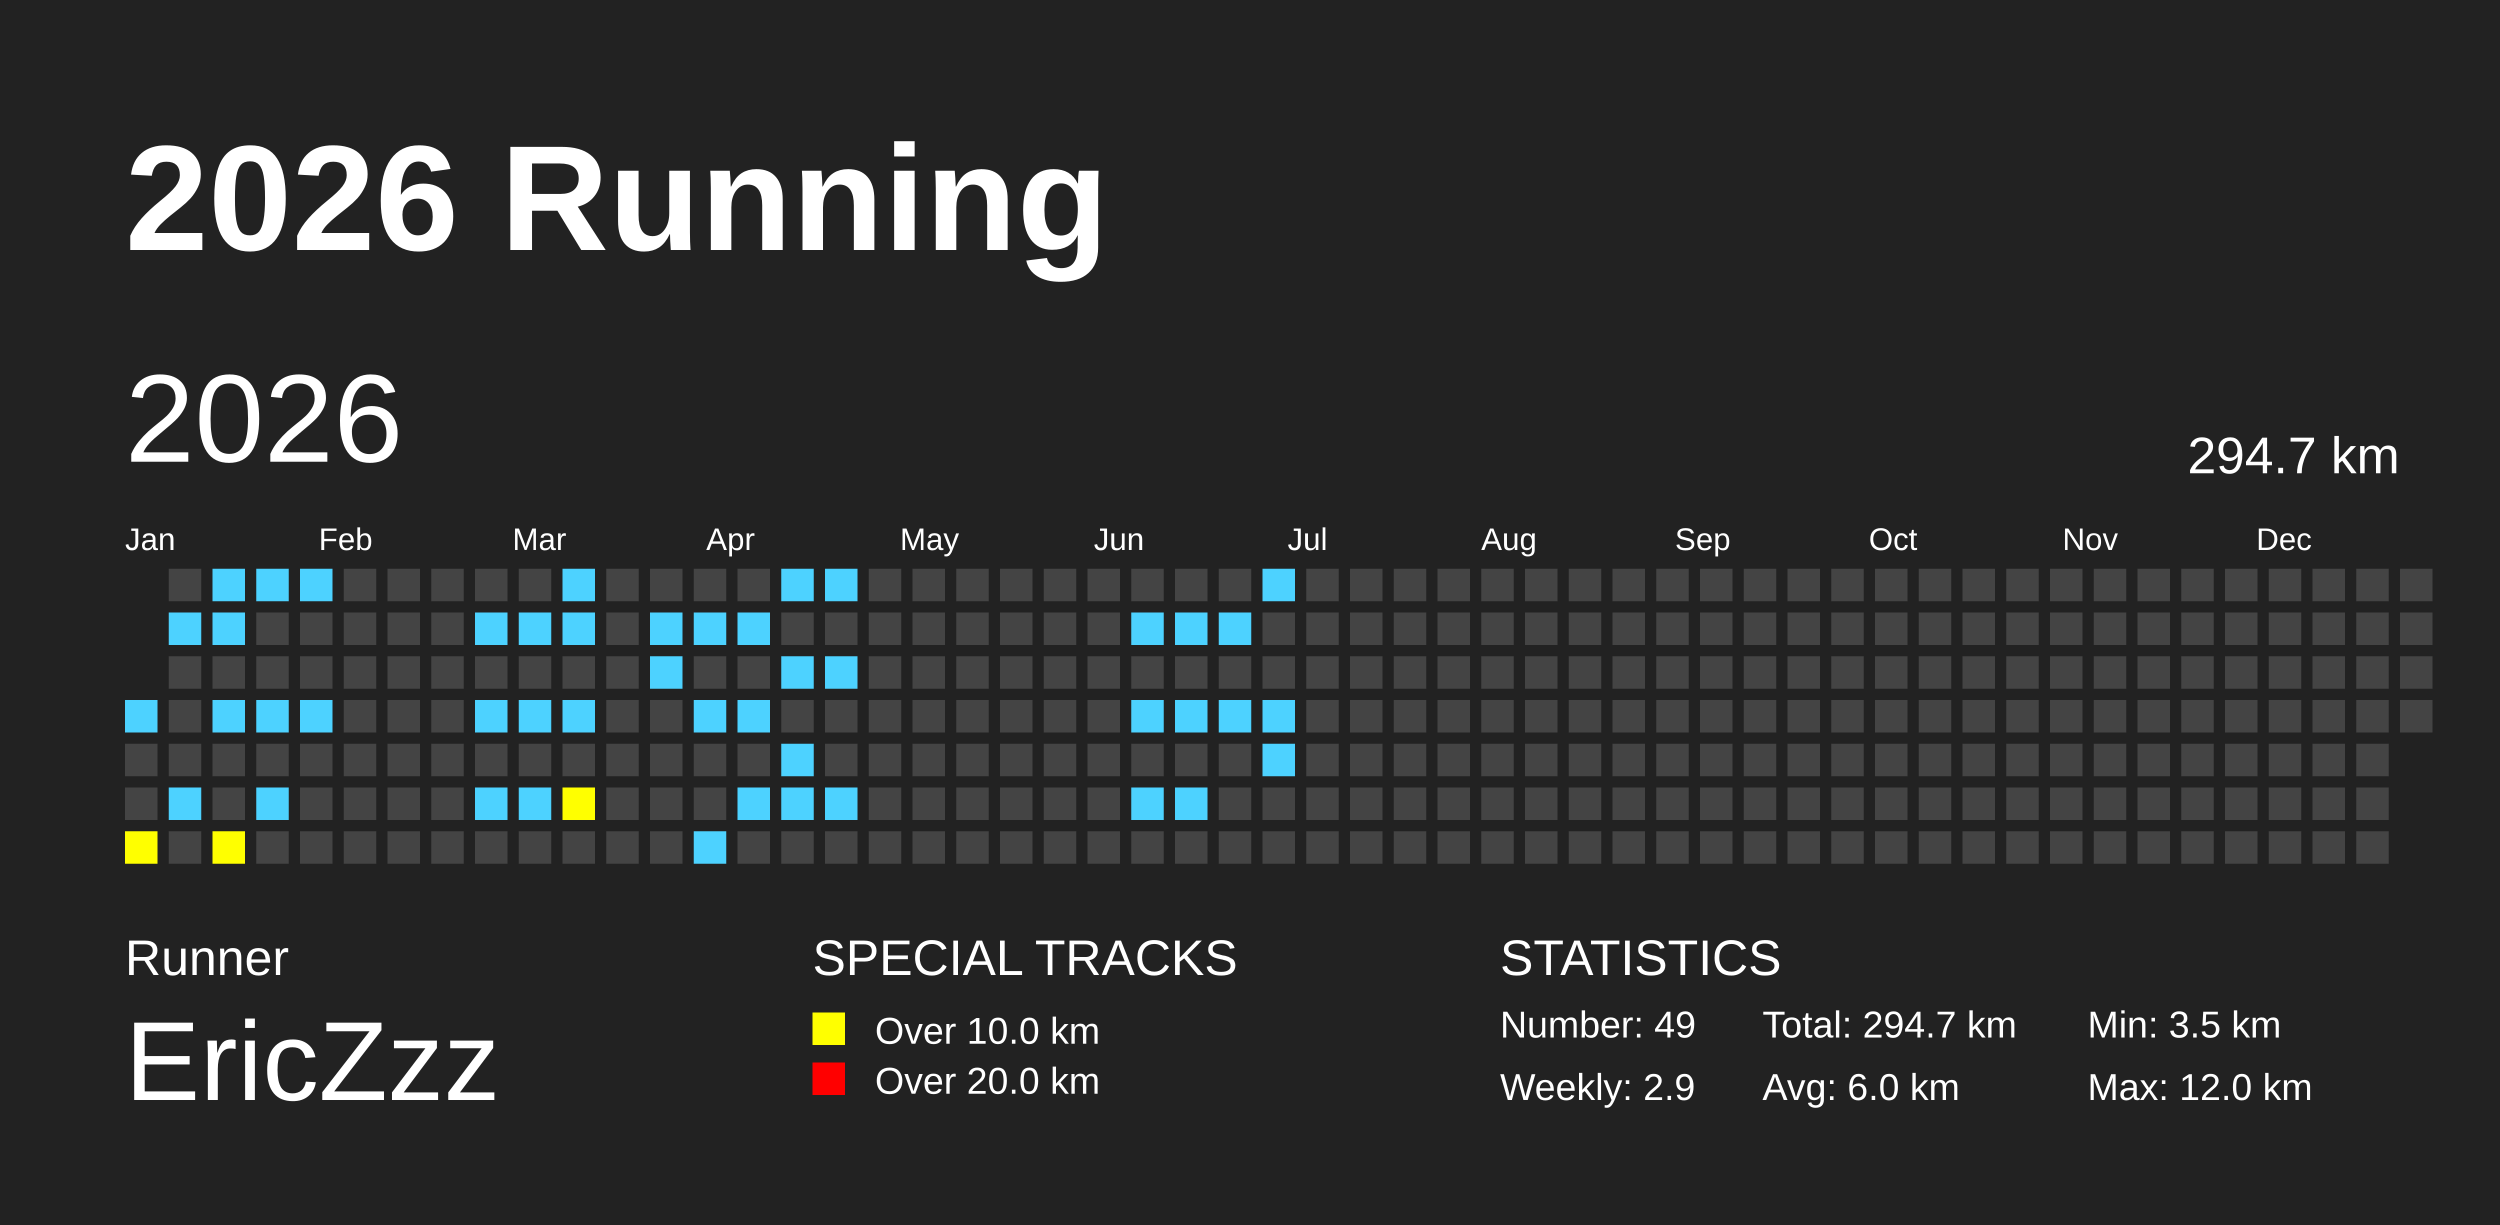
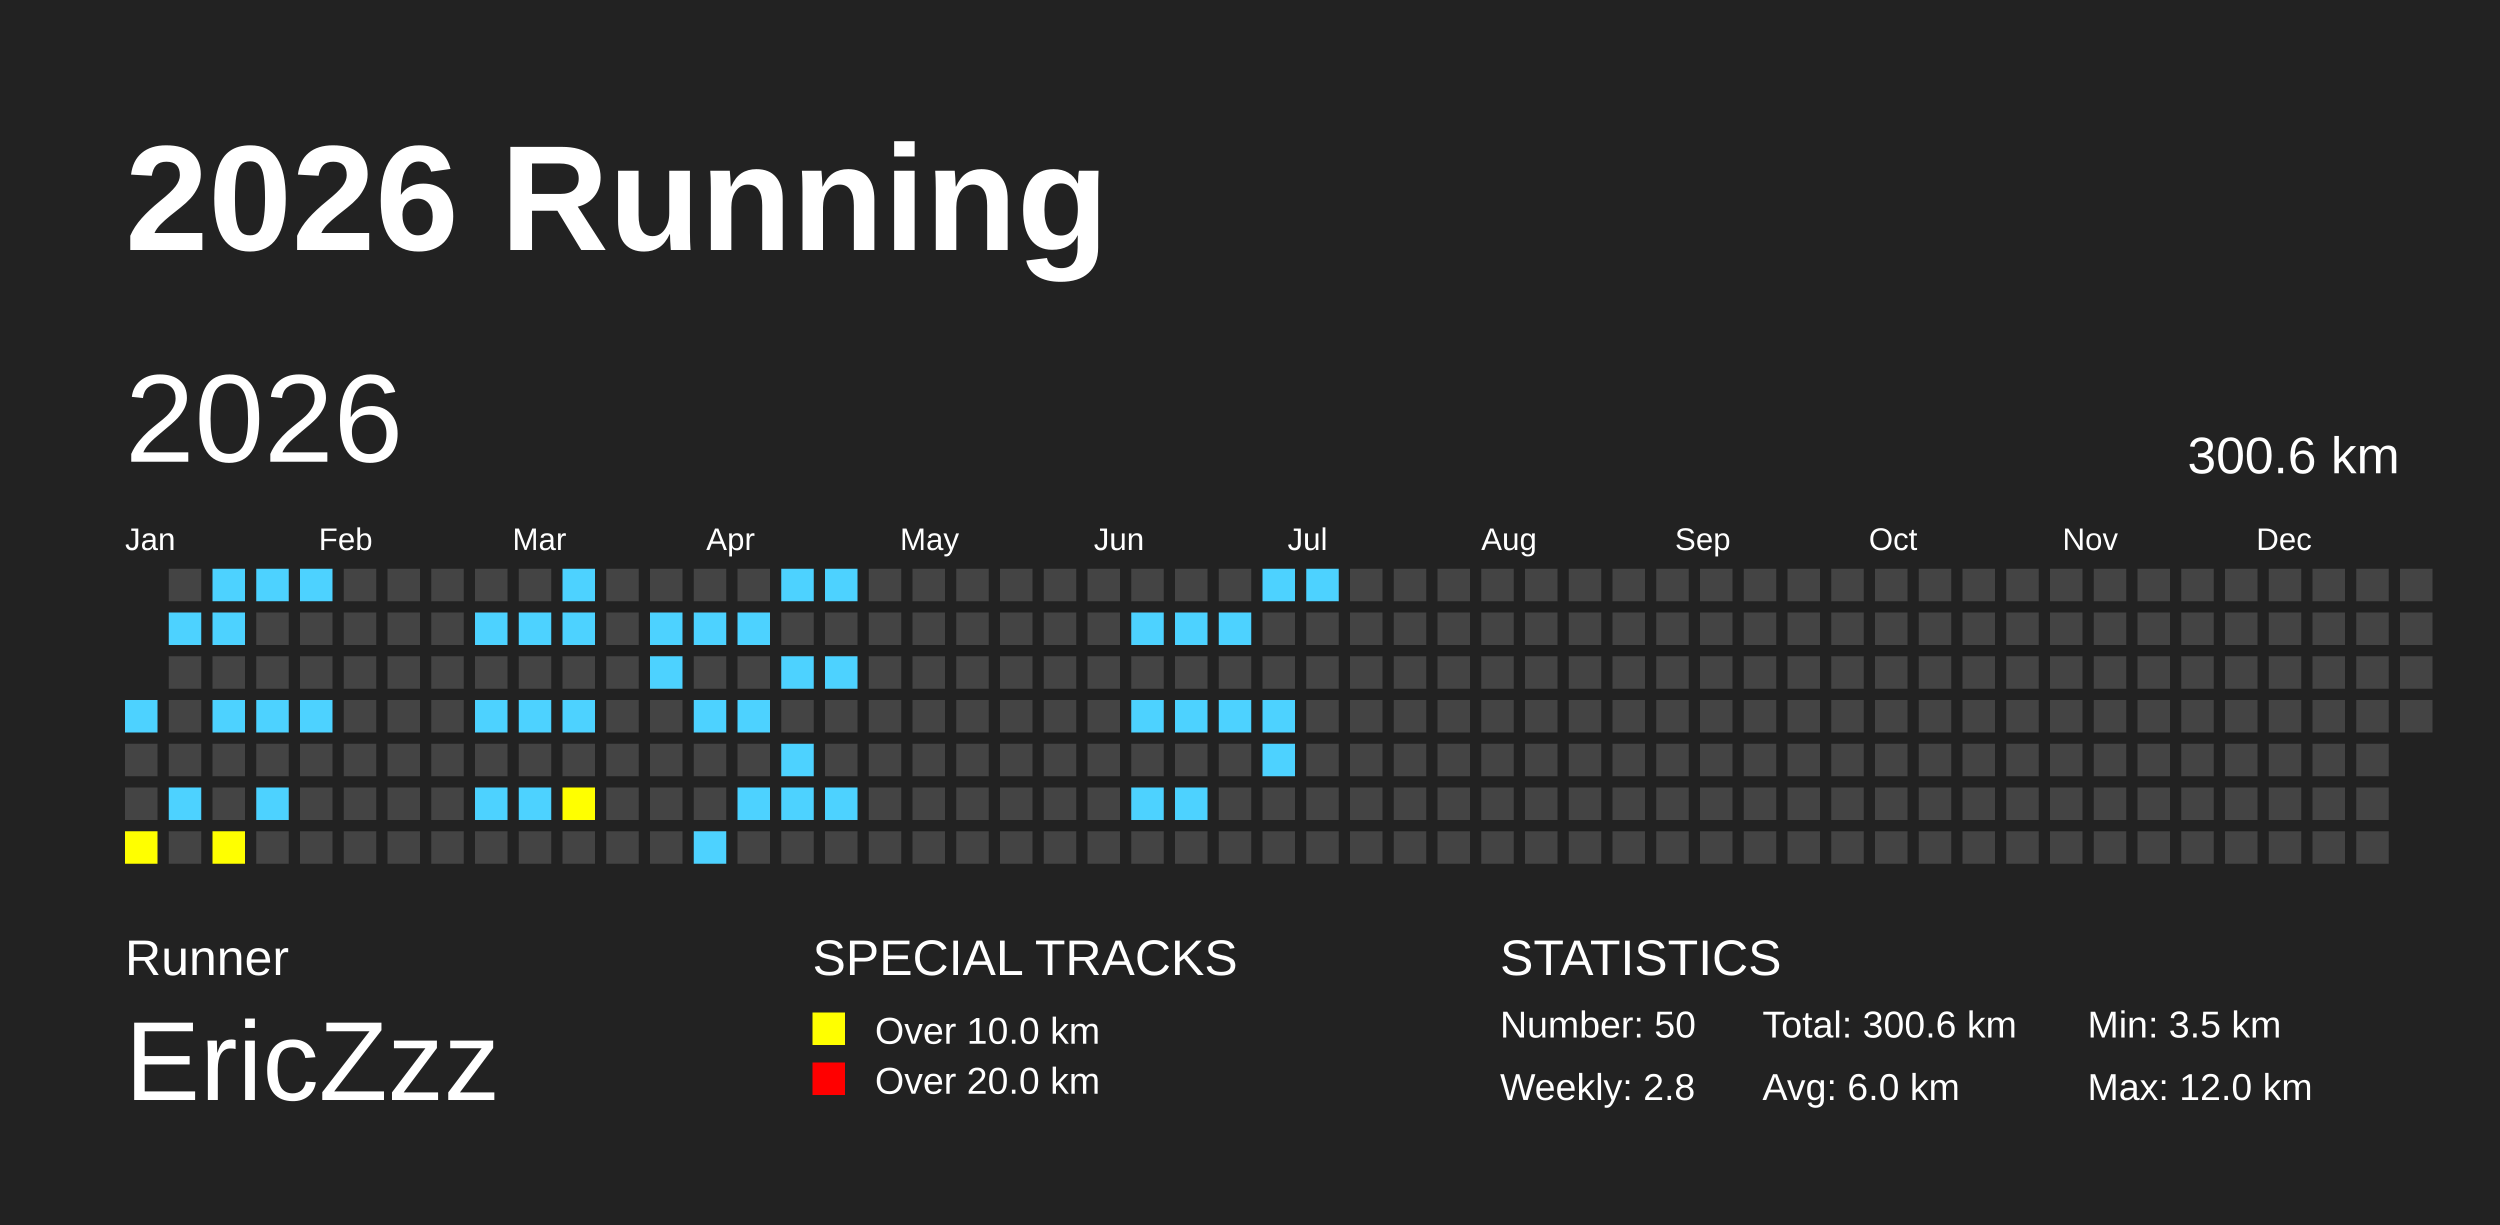
<svg xmlns="http://www.w3.org/2000/svg" baseProfile="full" height="98mm" version="1.1" viewBox="0,0,200,98" width="200mm">
  <defs />
  <rect fill="#222222" height="98" width="200" x="0" y="0" />
  <text fill="#FFFFFF" style="font-size:12px; font-family:Arial; font-weight:bold;" x="10" y="20">2026 Running</text>
  <text fill="#FFFFFF" style="font-size:4px; font-family:Arial" x="10" y="78">Runner</text>
  <text fill="#FFFFFF" style="font-size:9px; font-family:Arial" x="10" y="88">EricZzz</text>
  <text fill="#FFFFFF" style="font-size:4px; font-family:Arial" x="65" y="78">SPECIAL TRACKS</text>
  <rect fill="yellow" height="2.6" width="2.6" x="65" y="81" />
  <text fill="#FFFFFF" style="font-size:3px; font-family:Arial" x="70" y="83.5">Over 10.0 km</text>
  <rect fill="red" height="2.6" width="2.6" x="65" y="85" />
  <text fill="#FFFFFF" style="font-size:3px; font-family:Arial" x="70" y="87.5">Over 20.0 km</text>
  <text fill="#FFFFFF" style="font-size:4px; font-family:Arial" x="120" y="78">STATISTICS</text>
-   <text fill="#FFFFFF" style="font-size:3px; font-family:Arial" x="120" y="83">Number: 49</text>
-   <text fill="#FFFFFF" style="font-size:3px; font-family:Arial" x="120" y="88">Weekly: 2.9</text>
-   <text fill="#FFFFFF" style="font-size:3px; font-family:Arial" x="141" y="83">Total: 294.7 km</text>
+   <text fill="#FFFFFF" style="font-size:3px; font-family:Arial" x="120" y="83">Number: 50</text>
+   <text fill="#FFFFFF" style="font-size:3px; font-family:Arial" x="120" y="88">Weekly: 2.8</text>
+   <text fill="#FFFFFF" style="font-size:3px; font-family:Arial" x="141" y="83">Total: 300.6 km</text>
  <text fill="#FFFFFF" style="font-size:3px; font-family:Arial" x="141" y="88">Avg: 6.0 km</text>
  <text fill="#FFFFFF" style="font-size:3px; font-family:Arial" x="167" y="83">Min: 3.5 km</text>
  <text fill="#FFFFFF" style="font-size:3px; font-family:Arial" x="167" y="88">Max: 12.0 km</text>
  <text dominant-baseline="hanging" fill="#FFFFFF" style="font-size:10.0px; font-family:Arial;" x="10" y="30">2026</text>
-   <text dominant-baseline="hanging" fill="#FFFFFF" style="font-size:4.125px; font-family:Arial;" x="175" y="35">294.7 km</text>
+   <text dominant-baseline="hanging" fill="#FFFFFF" style="font-size:4.125px; font-family:Arial;" x="175" y="35">300.6 km</text>
  <text fill="#FFFFFF" style="font-size:2.5px; font-family:Arial" x="10.0" y="44">Jan</text>
  <text fill="#FFFFFF" style="font-size:2.5px; font-family:Arial" x="25.5" y="44">Feb</text>
  <text fill="#FFFFFF" style="font-size:2.5px; font-family:Arial" x="41.0" y="44">Mar</text>
  <text fill="#FFFFFF" style="font-size:2.5px; font-family:Arial" x="56.5" y="44">Apr</text>
  <text fill="#FFFFFF" style="font-size:2.5px; font-family:Arial" x="72.0" y="44">May</text>
  <text fill="#FFFFFF" style="font-size:2.5px; font-family:Arial" x="87.5" y="44">Jun</text>
  <text fill="#FFFFFF" style="font-size:2.5px; font-family:Arial" x="103.0" y="44">Jul</text>
  <text fill="#FFFFFF" style="font-size:2.5px; font-family:Arial" x="118.5" y="44">Aug</text>
  <text fill="#FFFFFF" style="font-size:2.5px; font-family:Arial" x="134.0" y="44">Sep</text>
  <text fill="#FFFFFF" style="font-size:2.5px; font-family:Arial" x="149.5" y="44">Oct</text>
  <text fill="#FFFFFF" style="font-size:2.5px; font-family:Arial" x="165.0" y="44">Nov</text>
  <text fill="#FFFFFF" style="font-size:2.5px; font-family:Arial" x="180.5" y="44">Dec</text>
  <rect fill="#4DD2FF" height="2.6" width="2.6" x="10.0" y="56.0" />
  <rect fill="#444444" height="2.6" width="2.6" x="10.0" y="59.5" />
  <rect fill="#444444" height="2.6" width="2.6" x="10.0" y="63.0" />
  <rect fill="yellow" height="2.6" width="2.6" x="10.0" y="66.5" />
  <rect fill="#444444" height="2.6" width="2.6" x="13.5" y="45.5" />
  <rect fill="#4DD2FF" height="2.6" width="2.6" x="13.5" y="49.0" />
  <rect fill="#444444" height="2.6" width="2.6" x="13.5" y="52.5" />
  <rect fill="#444444" height="2.6" width="2.6" x="13.5" y="56.0" />
  <rect fill="#444444" height="2.6" width="2.6" x="13.5" y="59.5" />
  <rect fill="#4DD2FF" height="2.6" width="2.6" x="13.5" y="63.0" />
  <rect fill="#444444" height="2.6" width="2.6" x="13.5" y="66.5" />
  <rect fill="#4DD2FF" height="2.6" width="2.6" x="17.0" y="45.5" />
  <rect fill="#4DD2FF" height="2.6" width="2.6" x="17.0" y="49.0" />
  <rect fill="#444444" height="2.6" width="2.6" x="17.0" y="52.5" />
  <rect fill="#4DD2FF" height="2.6" width="2.6" x="17.0" y="56.0" />
  <rect fill="#444444" height="2.6" width="2.6" x="17.0" y="59.5" />
  <rect fill="#444444" height="2.6" width="2.6" x="17.0" y="63.0" />
  <rect fill="yellow" height="2.6" width="2.6" x="17.0" y="66.5" />
  <rect fill="#4DD2FF" height="2.6" width="2.6" x="20.5" y="45.5" />
  <rect fill="#444444" height="2.6" width="2.6" x="20.5" y="49.0" />
  <rect fill="#444444" height="2.6" width="2.6" x="20.5" y="52.5" />
  <rect fill="#4DD2FF" height="2.6" width="2.6" x="20.5" y="56.0" />
  <rect fill="#444444" height="2.6" width="2.6" x="20.5" y="59.5" />
  <rect fill="#4DD2FF" height="2.6" width="2.6" x="20.5" y="63.0" />
  <rect fill="#444444" height="2.6" width="2.6" x="20.5" y="66.5" />
  <rect fill="#4DD2FF" height="2.6" width="2.6" x="24.0" y="45.5" />
  <rect fill="#444444" height="2.6" width="2.6" x="24.0" y="49.0" />
  <rect fill="#444444" height="2.6" width="2.6" x="24.0" y="52.5" />
  <rect fill="#4DD2FF" height="2.6" width="2.6" x="24.0" y="56.0" />
  <rect fill="#444444" height="2.6" width="2.6" x="24.0" y="59.5" />
  <rect fill="#444444" height="2.6" width="2.6" x="24.0" y="63.0" />
  <rect fill="#444444" height="2.6" width="2.6" x="24.0" y="66.5" />
  <rect fill="#444444" height="2.6" width="2.6" x="27.5" y="45.5" />
  <rect fill="#444444" height="2.6" width="2.6" x="27.5" y="49.0" />
  <rect fill="#444444" height="2.6" width="2.6" x="27.5" y="52.5" />
  <rect fill="#444444" height="2.6" width="2.6" x="27.5" y="56.0" />
  <rect fill="#444444" height="2.6" width="2.6" x="27.5" y="59.5" />
  <rect fill="#444444" height="2.6" width="2.6" x="27.5" y="63.0" />
  <rect fill="#444444" height="2.6" width="2.6" x="27.5" y="66.5" />
  <rect fill="#444444" height="2.6" width="2.6" x="31.0" y="45.5" />
  <rect fill="#444444" height="2.6" width="2.6" x="31.0" y="49.0" />
  <rect fill="#444444" height="2.6" width="2.6" x="31.0" y="52.5" />
  <rect fill="#444444" height="2.6" width="2.6" x="31.0" y="56.0" />
  <rect fill="#444444" height="2.6" width="2.6" x="31.0" y="59.5" />
  <rect fill="#444444" height="2.6" width="2.6" x="31.0" y="63.0" />
  <rect fill="#444444" height="2.6" width="2.6" x="31.0" y="66.5" />
  <rect fill="#444444" height="2.6" width="2.6" x="34.5" y="45.5" />
  <rect fill="#444444" height="2.6" width="2.6" x="34.5" y="49.0" />
  <rect fill="#444444" height="2.6" width="2.6" x="34.5" y="52.5" />
  <rect fill="#444444" height="2.6" width="2.6" x="34.5" y="56.0" />
  <rect fill="#444444" height="2.6" width="2.6" x="34.5" y="59.5" />
  <rect fill="#444444" height="2.6" width="2.6" x="34.5" y="63.0" />
  <rect fill="#444444" height="2.6" width="2.6" x="34.5" y="66.5" />
  <rect fill="#444444" height="2.6" width="2.6" x="38.0" y="45.5" />
  <rect fill="#4DD2FF" height="2.6" width="2.6" x="38.0" y="49.0" />
  <rect fill="#444444" height="2.6" width="2.6" x="38.0" y="52.5" />
  <rect fill="#4DD2FF" height="2.6" width="2.6" x="38.0" y="56.0" />
  <rect fill="#444444" height="2.6" width="2.6" x="38.0" y="59.5" />
  <rect fill="#4DD2FF" height="2.6" width="2.6" x="38.0" y="63.0" />
  <rect fill="#444444" height="2.6" width="2.6" x="38.0" y="66.5" />
  <rect fill="#444444" height="2.6" width="2.6" x="41.5" y="45.5" />
  <rect fill="#4DD2FF" height="2.6" width="2.6" x="41.5" y="49.0" />
  <rect fill="#444444" height="2.6" width="2.6" x="41.5" y="52.5" />
  <rect fill="#4DD2FF" height="2.6" width="2.6" x="41.5" y="56.0" />
  <rect fill="#444444" height="2.6" width="2.6" x="41.5" y="59.5" />
  <rect fill="#4DD2FF" height="2.6" width="2.6" x="41.5" y="63.0" />
  <rect fill="#444444" height="2.6" width="2.6" x="41.5" y="66.5" />
  <rect fill="#4DD2FF" height="2.6" width="2.6" x="45.0" y="45.5" />
  <rect fill="#4DD2FF" height="2.6" width="2.6" x="45.0" y="49.0" />
  <rect fill="#444444" height="2.6" width="2.6" x="45.0" y="52.5" />
  <rect fill="#4DD2FF" height="2.6" width="2.6" x="45.0" y="56.0" />
  <rect fill="#444444" height="2.6" width="2.6" x="45.0" y="59.5" />
  <rect fill="yellow" height="2.6" width="2.6" x="45.0" y="63.0" />
  <rect fill="#444444" height="2.6" width="2.6" x="45.0" y="66.5" />
  <rect fill="#444444" height="2.6" width="2.6" x="48.5" y="45.5" />
  <rect fill="#444444" height="2.6" width="2.6" x="48.5" y="49.0" />
  <rect fill="#444444" height="2.6" width="2.6" x="48.5" y="52.5" />
  <rect fill="#444444" height="2.6" width="2.6" x="48.5" y="56.0" />
  <rect fill="#444444" height="2.6" width="2.6" x="48.5" y="59.5" />
  <rect fill="#444444" height="2.6" width="2.6" x="48.5" y="63.0" />
  <rect fill="#444444" height="2.6" width="2.6" x="48.5" y="66.5" />
  <rect fill="#444444" height="2.6" width="2.6" x="52.0" y="45.5" />
  <rect fill="#4DD2FF" height="2.6" width="2.6" x="52.0" y="49.0" />
  <rect fill="#4DD2FF" height="2.6" width="2.6" x="52.0" y="52.5" />
  <rect fill="#444444" height="2.6" width="2.6" x="52.0" y="56.0" />
  <rect fill="#444444" height="2.6" width="2.6" x="52.0" y="59.5" />
  <rect fill="#444444" height="2.6" width="2.6" x="52.0" y="63.0" />
  <rect fill="#444444" height="2.6" width="2.6" x="52.0" y="66.5" />
  <rect fill="#444444" height="2.6" width="2.6" x="55.5" y="45.5" />
  <rect fill="#4DD2FF" height="2.6" width="2.6" x="55.5" y="49.0" />
  <rect fill="#444444" height="2.6" width="2.6" x="55.5" y="52.5" />
  <rect fill="#4DD2FF" height="2.6" width="2.6" x="55.5" y="56.0" />
  <rect fill="#444444" height="2.6" width="2.6" x="55.5" y="59.5" />
  <rect fill="#444444" height="2.6" width="2.6" x="55.5" y="63.0" />
  <rect fill="#4DD2FF" height="2.6" width="2.6" x="55.5" y="66.5" />
  <rect fill="#444444" height="2.6" width="2.6" x="59.0" y="45.5" />
  <rect fill="#4DD2FF" height="2.6" width="2.6" x="59.0" y="49.0" />
  <rect fill="#444444" height="2.6" width="2.6" x="59.0" y="52.5" />
  <rect fill="#4DD2FF" height="2.6" width="2.6" x="59.0" y="56.0" />
  <rect fill="#444444" height="2.6" width="2.6" x="59.0" y="59.5" />
  <rect fill="#4DD2FF" height="2.6" width="2.6" x="59.0" y="63.0" />
  <rect fill="#444444" height="2.6" width="2.6" x="59.0" y="66.5" />
  <rect fill="#4DD2FF" height="2.6" width="2.6" x="62.5" y="45.5" />
  <rect fill="#444444" height="2.6" width="2.6" x="62.5" y="49.0" />
  <rect fill="#4DD2FF" height="2.6" width="2.6" x="62.5" y="52.5" />
  <rect fill="#444444" height="2.6" width="2.6" x="62.5" y="56.0" />
  <rect fill="#4DD2FF" height="2.6" width="2.6" x="62.5" y="59.5" />
  <rect fill="#4DD2FF" height="2.6" width="2.6" x="62.5" y="63.0" />
  <rect fill="#444444" height="2.6" width="2.6" x="62.5" y="66.5" />
  <rect fill="#4DD2FF" height="2.6" width="2.6" x="66.0" y="45.5" />
  <rect fill="#444444" height="2.6" width="2.6" x="66.0" y="49.0" />
  <rect fill="#4DD2FF" height="2.6" width="2.6" x="66.0" y="52.5" />
  <rect fill="#444444" height="2.6" width="2.6" x="66.0" y="56.0" />
  <rect fill="#444444" height="2.6" width="2.6" x="66.0" y="59.5" />
  <rect fill="#4DD2FF" height="2.6" width="2.6" x="66.0" y="63.0" />
  <rect fill="#444444" height="2.6" width="2.6" x="66.0" y="66.5" />
  <rect fill="#444444" height="2.6" width="2.6" x="69.5" y="45.5" />
  <rect fill="#444444" height="2.6" width="2.6" x="69.5" y="49.0" />
  <rect fill="#444444" height="2.6" width="2.6" x="69.5" y="52.5" />
  <rect fill="#444444" height="2.6" width="2.6" x="69.5" y="56.0" />
  <rect fill="#444444" height="2.6" width="2.6" x="69.5" y="59.5" />
  <rect fill="#444444" height="2.6" width="2.6" x="69.5" y="63.0" />
  <rect fill="#444444" height="2.6" width="2.6" x="69.5" y="66.5" />
  <rect fill="#444444" height="2.6" width="2.6" x="73.0" y="45.5" />
  <rect fill="#444444" height="2.6" width="2.6" x="73.0" y="49.0" />
  <rect fill="#444444" height="2.6" width="2.6" x="73.0" y="52.5" />
  <rect fill="#444444" height="2.6" width="2.6" x="73.0" y="56.0" />
  <rect fill="#444444" height="2.6" width="2.6" x="73.0" y="59.5" />
  <rect fill="#444444" height="2.6" width="2.6" x="73.0" y="63.0" />
  <rect fill="#444444" height="2.6" width="2.6" x="73.0" y="66.5" />
  <rect fill="#444444" height="2.6" width="2.6" x="76.5" y="45.5" />
  <rect fill="#444444" height="2.6" width="2.6" x="76.5" y="49.0" />
  <rect fill="#444444" height="2.6" width="2.6" x="76.5" y="52.5" />
  <rect fill="#444444" height="2.6" width="2.6" x="76.5" y="56.0" />
  <rect fill="#444444" height="2.6" width="2.6" x="76.5" y="59.5" />
  <rect fill="#444444" height="2.6" width="2.6" x="76.5" y="63.0" />
  <rect fill="#444444" height="2.6" width="2.6" x="76.5" y="66.5" />
  <rect fill="#444444" height="2.6" width="2.6" x="80.0" y="45.5" />
  <rect fill="#444444" height="2.6" width="2.6" x="80.0" y="49.0" />
  <rect fill="#444444" height="2.6" width="2.6" x="80.0" y="52.5" />
  <rect fill="#444444" height="2.6" width="2.6" x="80.0" y="56.0" />
  <rect fill="#444444" height="2.6" width="2.6" x="80.0" y="59.5" />
  <rect fill="#444444" height="2.6" width="2.6" x="80.0" y="63.0" />
  <rect fill="#444444" height="2.6" width="2.6" x="80.0" y="66.5" />
  <rect fill="#444444" height="2.6" width="2.6" x="83.5" y="45.5" />
  <rect fill="#444444" height="2.6" width="2.6" x="83.5" y="49.0" />
  <rect fill="#444444" height="2.6" width="2.6" x="83.5" y="52.5" />
  <rect fill="#444444" height="2.6" width="2.6" x="83.5" y="56.0" />
  <rect fill="#444444" height="2.6" width="2.6" x="83.5" y="59.5" />
  <rect fill="#444444" height="2.6" width="2.6" x="83.5" y="63.0" />
  <rect fill="#444444" height="2.6" width="2.6" x="83.5" y="66.5" />
  <rect fill="#444444" height="2.6" width="2.6" x="87.0" y="45.5" />
  <rect fill="#444444" height="2.6" width="2.6" x="87.0" y="49.0" />
  <rect fill="#444444" height="2.6" width="2.6" x="87.0" y="52.5" />
  <rect fill="#444444" height="2.6" width="2.6" x="87.0" y="56.0" />
  <rect fill="#444444" height="2.6" width="2.6" x="87.0" y="59.5" />
  <rect fill="#444444" height="2.6" width="2.6" x="87.0" y="63.0" />
  <rect fill="#444444" height="2.6" width="2.6" x="87.0" y="66.5" />
  <rect fill="#444444" height="2.6" width="2.6" x="90.5" y="45.5" />
  <rect fill="#4DD2FF" height="2.6" width="2.6" x="90.5" y="49.0" />
  <rect fill="#444444" height="2.6" width="2.6" x="90.5" y="52.5" />
  <rect fill="#4DD2FF" height="2.6" width="2.6" x="90.5" y="56.0" />
  <rect fill="#444444" height="2.6" width="2.6" x="90.5" y="59.5" />
  <rect fill="#4DD2FF" height="2.6" width="2.6" x="90.5" y="63.0" />
  <rect fill="#444444" height="2.6" width="2.6" x="90.5" y="66.5" />
  <rect fill="#444444" height="2.6" width="2.6" x="94.0" y="45.5" />
  <rect fill="#4DD2FF" height="2.6" width="2.6" x="94.0" y="49.0" />
  <rect fill="#444444" height="2.6" width="2.6" x="94.0" y="52.5" />
  <rect fill="#4DD2FF" height="2.6" width="2.6" x="94.0" y="56.0" />
  <rect fill="#444444" height="2.6" width="2.6" x="94.0" y="59.5" />
  <rect fill="#4DD2FF" height="2.6" width="2.6" x="94.0" y="63.0" />
  <rect fill="#444444" height="2.6" width="2.6" x="94.0" y="66.5" />
  <rect fill="#444444" height="2.6" width="2.6" x="97.5" y="45.5" />
  <rect fill="#4DD2FF" height="2.6" width="2.6" x="97.5" y="49.0" />
  <rect fill="#444444" height="2.6" width="2.6" x="97.5" y="52.5" />
  <rect fill="#4DD2FF" height="2.6" width="2.6" x="97.5" y="56.0" />
  <rect fill="#444444" height="2.6" width="2.6" x="97.5" y="59.5" />
  <rect fill="#444444" height="2.6" width="2.6" x="97.5" y="63.0" />
  <rect fill="#444444" height="2.6" width="2.6" x="97.5" y="66.5" />
  <rect fill="#4DD2FF" height="2.6" width="2.6" x="101.0" y="45.5" />
  <rect fill="#444444" height="2.6" width="2.6" x="101.0" y="49.0" />
  <rect fill="#444444" height="2.6" width="2.6" x="101.0" y="52.5" />
  <rect fill="#4DD2FF" height="2.6" width="2.6" x="101.0" y="56.0" />
  <rect fill="#4DD2FF" height="2.6" width="2.6" x="101.0" y="59.5" />
  <rect fill="#444444" height="2.6" width="2.6" x="101.0" y="63.0" />
  <rect fill="#444444" height="2.6" width="2.6" x="101.0" y="66.5" />
-   <rect fill="#444444" height="2.6" width="2.6" x="104.5" y="45.5" />
+   <rect fill="#4DD2FF" height="2.6" width="2.6" x="104.5" y="45.5" />
  <rect fill="#444444" height="2.6" width="2.6" x="104.5" y="49.0" />
  <rect fill="#444444" height="2.6" width="2.6" x="104.5" y="52.5" />
  <rect fill="#444444" height="2.6" width="2.6" x="104.5" y="56.0" />
  <rect fill="#444444" height="2.6" width="2.6" x="104.5" y="59.5" />
  <rect fill="#444444" height="2.6" width="2.6" x="104.5" y="63.0" />
  <rect fill="#444444" height="2.6" width="2.6" x="104.5" y="66.5" />
  <rect fill="#444444" height="2.6" width="2.6" x="108.0" y="45.5" />
  <rect fill="#444444" height="2.6" width="2.6" x="108.0" y="49.0" />
  <rect fill="#444444" height="2.6" width="2.6" x="108.0" y="52.5" />
  <rect fill="#444444" height="2.6" width="2.6" x="108.0" y="56.0" />
  <rect fill="#444444" height="2.6" width="2.6" x="108.0" y="59.5" />
  <rect fill="#444444" height="2.6" width="2.6" x="108.0" y="63.0" />
  <rect fill="#444444" height="2.6" width="2.6" x="108.0" y="66.5" />
  <rect fill="#444444" height="2.6" width="2.6" x="111.5" y="45.5" />
  <rect fill="#444444" height="2.6" width="2.6" x="111.5" y="49.0" />
  <rect fill="#444444" height="2.6" width="2.6" x="111.5" y="52.5" />
  <rect fill="#444444" height="2.6" width="2.6" x="111.5" y="56.0" />
  <rect fill="#444444" height="2.6" width="2.6" x="111.5" y="59.5" />
  <rect fill="#444444" height="2.6" width="2.6" x="111.5" y="63.0" />
  <rect fill="#444444" height="2.6" width="2.6" x="111.5" y="66.5" />
  <rect fill="#444444" height="2.6" width="2.6" x="115.0" y="45.5" />
  <rect fill="#444444" height="2.6" width="2.6" x="115.0" y="49.0" />
  <rect fill="#444444" height="2.6" width="2.6" x="115.0" y="52.5" />
  <rect fill="#444444" height="2.6" width="2.6" x="115.0" y="56.0" />
  <rect fill="#444444" height="2.6" width="2.6" x="115.0" y="59.5" />
  <rect fill="#444444" height="2.6" width="2.6" x="115.0" y="63.0" />
  <rect fill="#444444" height="2.6" width="2.6" x="115.0" y="66.5" />
  <rect fill="#444444" height="2.6" width="2.6" x="118.5" y="45.5" />
  <rect fill="#444444" height="2.6" width="2.6" x="118.5" y="49.0" />
  <rect fill="#444444" height="2.6" width="2.6" x="118.5" y="52.5" />
  <rect fill="#444444" height="2.6" width="2.6" x="118.5" y="56.0" />
  <rect fill="#444444" height="2.6" width="2.6" x="118.5" y="59.5" />
  <rect fill="#444444" height="2.6" width="2.6" x="118.5" y="63.0" />
  <rect fill="#444444" height="2.6" width="2.6" x="118.5" y="66.5" />
  <rect fill="#444444" height="2.6" width="2.6" x="122.0" y="45.5" />
  <rect fill="#444444" height="2.6" width="2.6" x="122.0" y="49.0" />
  <rect fill="#444444" height="2.6" width="2.6" x="122.0" y="52.5" />
  <rect fill="#444444" height="2.6" width="2.6" x="122.0" y="56.0" />
  <rect fill="#444444" height="2.6" width="2.6" x="122.0" y="59.5" />
  <rect fill="#444444" height="2.6" width="2.6" x="122.0" y="63.0" />
  <rect fill="#444444" height="2.6" width="2.6" x="122.0" y="66.5" />
  <rect fill="#444444" height="2.6" width="2.6" x="125.5" y="45.5" />
  <rect fill="#444444" height="2.6" width="2.6" x="125.5" y="49.0" />
  <rect fill="#444444" height="2.6" width="2.6" x="125.5" y="52.5" />
  <rect fill="#444444" height="2.6" width="2.6" x="125.5" y="56.0" />
  <rect fill="#444444" height="2.6" width="2.6" x="125.5" y="59.5" />
  <rect fill="#444444" height="2.6" width="2.6" x="125.5" y="63.0" />
  <rect fill="#444444" height="2.6" width="2.6" x="125.5" y="66.5" />
  <rect fill="#444444" height="2.6" width="2.6" x="129.0" y="45.5" />
  <rect fill="#444444" height="2.6" width="2.6" x="129.0" y="49.0" />
  <rect fill="#444444" height="2.6" width="2.6" x="129.0" y="52.5" />
  <rect fill="#444444" height="2.6" width="2.6" x="129.0" y="56.0" />
  <rect fill="#444444" height="2.6" width="2.6" x="129.0" y="59.5" />
  <rect fill="#444444" height="2.6" width="2.6" x="129.0" y="63.0" />
  <rect fill="#444444" height="2.6" width="2.6" x="129.0" y="66.5" />
  <rect fill="#444444" height="2.6" width="2.6" x="132.5" y="45.5" />
  <rect fill="#444444" height="2.6" width="2.6" x="132.5" y="49.0" />
  <rect fill="#444444" height="2.6" width="2.6" x="132.5" y="52.5" />
  <rect fill="#444444" height="2.6" width="2.6" x="132.5" y="56.0" />
  <rect fill="#444444" height="2.6" width="2.6" x="132.5" y="59.5" />
  <rect fill="#444444" height="2.6" width="2.6" x="132.5" y="63.0" />
  <rect fill="#444444" height="2.6" width="2.6" x="132.5" y="66.5" />
  <rect fill="#444444" height="2.6" width="2.6" x="136.0" y="45.5" />
  <rect fill="#444444" height="2.6" width="2.6" x="136.0" y="49.0" />
  <rect fill="#444444" height="2.6" width="2.6" x="136.0" y="52.5" />
  <rect fill="#444444" height="2.6" width="2.6" x="136.0" y="56.0" />
  <rect fill="#444444" height="2.6" width="2.6" x="136.0" y="59.5" />
  <rect fill="#444444" height="2.6" width="2.6" x="136.0" y="63.0" />
  <rect fill="#444444" height="2.6" width="2.6" x="136.0" y="66.5" />
  <rect fill="#444444" height="2.6" width="2.6" x="139.5" y="45.5" />
  <rect fill="#444444" height="2.6" width="2.6" x="139.5" y="49.0" />
  <rect fill="#444444" height="2.6" width="2.6" x="139.5" y="52.5" />
  <rect fill="#444444" height="2.6" width="2.6" x="139.5" y="56.0" />
  <rect fill="#444444" height="2.6" width="2.6" x="139.5" y="59.5" />
  <rect fill="#444444" height="2.6" width="2.6" x="139.5" y="63.0" />
  <rect fill="#444444" height="2.6" width="2.6" x="139.5" y="66.5" />
  <rect fill="#444444" height="2.6" width="2.6" x="143.0" y="45.5" />
  <rect fill="#444444" height="2.6" width="2.6" x="143.0" y="49.0" />
  <rect fill="#444444" height="2.6" width="2.6" x="143.0" y="52.5" />
  <rect fill="#444444" height="2.6" width="2.6" x="143.0" y="56.0" />
  <rect fill="#444444" height="2.6" width="2.6" x="143.0" y="59.5" />
  <rect fill="#444444" height="2.6" width="2.6" x="143.0" y="63.0" />
  <rect fill="#444444" height="2.6" width="2.6" x="143.0" y="66.5" />
  <rect fill="#444444" height="2.6" width="2.6" x="146.5" y="45.5" />
  <rect fill="#444444" height="2.6" width="2.6" x="146.5" y="49.0" />
  <rect fill="#444444" height="2.6" width="2.6" x="146.5" y="52.5" />
  <rect fill="#444444" height="2.6" width="2.6" x="146.5" y="56.0" />
  <rect fill="#444444" height="2.6" width="2.6" x="146.5" y="59.5" />
  <rect fill="#444444" height="2.6" width="2.6" x="146.5" y="63.0" />
  <rect fill="#444444" height="2.6" width="2.6" x="146.5" y="66.5" />
  <rect fill="#444444" height="2.6" width="2.6" x="150.0" y="45.5" />
  <rect fill="#444444" height="2.6" width="2.6" x="150.0" y="49.0" />
  <rect fill="#444444" height="2.6" width="2.6" x="150.0" y="52.5" />
  <rect fill="#444444" height="2.6" width="2.6" x="150.0" y="56.0" />
  <rect fill="#444444" height="2.6" width="2.6" x="150.0" y="59.5" />
  <rect fill="#444444" height="2.6" width="2.6" x="150.0" y="63.0" />
  <rect fill="#444444" height="2.6" width="2.6" x="150.0" y="66.5" />
  <rect fill="#444444" height="2.6" width="2.6" x="153.5" y="45.5" />
  <rect fill="#444444" height="2.6" width="2.6" x="153.5" y="49.0" />
  <rect fill="#444444" height="2.6" width="2.6" x="153.5" y="52.5" />
  <rect fill="#444444" height="2.6" width="2.6" x="153.5" y="56.0" />
  <rect fill="#444444" height="2.6" width="2.6" x="153.5" y="59.5" />
  <rect fill="#444444" height="2.6" width="2.6" x="153.5" y="63.0" />
  <rect fill="#444444" height="2.6" width="2.6" x="153.5" y="66.5" />
  <rect fill="#444444" height="2.6" width="2.6" x="157.0" y="45.5" />
  <rect fill="#444444" height="2.6" width="2.6" x="157.0" y="49.0" />
  <rect fill="#444444" height="2.6" width="2.6" x="157.0" y="52.5" />
  <rect fill="#444444" height="2.6" width="2.6" x="157.0" y="56.0" />
  <rect fill="#444444" height="2.6" width="2.6" x="157.0" y="59.5" />
  <rect fill="#444444" height="2.6" width="2.6" x="157.0" y="63.0" />
  <rect fill="#444444" height="2.6" width="2.6" x="157.0" y="66.5" />
  <rect fill="#444444" height="2.6" width="2.6" x="160.5" y="45.5" />
  <rect fill="#444444" height="2.6" width="2.6" x="160.5" y="49.0" />
  <rect fill="#444444" height="2.6" width="2.6" x="160.5" y="52.5" />
  <rect fill="#444444" height="2.6" width="2.6" x="160.5" y="56.0" />
  <rect fill="#444444" height="2.6" width="2.6" x="160.5" y="59.5" />
  <rect fill="#444444" height="2.6" width="2.6" x="160.5" y="63.0" />
  <rect fill="#444444" height="2.6" width="2.6" x="160.5" y="66.5" />
  <rect fill="#444444" height="2.6" width="2.6" x="164.0" y="45.5" />
  <rect fill="#444444" height="2.6" width="2.6" x="164.0" y="49.0" />
  <rect fill="#444444" height="2.6" width="2.6" x="164.0" y="52.5" />
  <rect fill="#444444" height="2.6" width="2.6" x="164.0" y="56.0" />
  <rect fill="#444444" height="2.6" width="2.6" x="164.0" y="59.5" />
  <rect fill="#444444" height="2.6" width="2.6" x="164.0" y="63.0" />
  <rect fill="#444444" height="2.6" width="2.6" x="164.0" y="66.5" />
  <rect fill="#444444" height="2.6" width="2.6" x="167.5" y="45.5" />
  <rect fill="#444444" height="2.6" width="2.6" x="167.5" y="49.0" />
  <rect fill="#444444" height="2.6" width="2.6" x="167.5" y="52.5" />
  <rect fill="#444444" height="2.6" width="2.6" x="167.5" y="56.0" />
  <rect fill="#444444" height="2.6" width="2.6" x="167.5" y="59.5" />
  <rect fill="#444444" height="2.6" width="2.6" x="167.5" y="63.0" />
  <rect fill="#444444" height="2.6" width="2.6" x="167.5" y="66.5" />
  <rect fill="#444444" height="2.6" width="2.6" x="171.0" y="45.5" />
  <rect fill="#444444" height="2.6" width="2.6" x="171.0" y="49.0" />
  <rect fill="#444444" height="2.6" width="2.6" x="171.0" y="52.5" />
  <rect fill="#444444" height="2.6" width="2.6" x="171.0" y="56.0" />
  <rect fill="#444444" height="2.6" width="2.6" x="171.0" y="59.5" />
  <rect fill="#444444" height="2.6" width="2.6" x="171.0" y="63.0" />
  <rect fill="#444444" height="2.6" width="2.6" x="171.0" y="66.5" />
  <rect fill="#444444" height="2.6" width="2.6" x="174.5" y="45.5" />
  <rect fill="#444444" height="2.6" width="2.6" x="174.5" y="49.0" />
  <rect fill="#444444" height="2.6" width="2.6" x="174.5" y="52.5" />
  <rect fill="#444444" height="2.6" width="2.6" x="174.5" y="56.0" />
  <rect fill="#444444" height="2.6" width="2.6" x="174.5" y="59.5" />
  <rect fill="#444444" height="2.6" width="2.6" x="174.5" y="63.0" />
  <rect fill="#444444" height="2.6" width="2.6" x="174.5" y="66.5" />
  <rect fill="#444444" height="2.6" width="2.6" x="178.0" y="45.5" />
  <rect fill="#444444" height="2.6" width="2.6" x="178.0" y="49.0" />
  <rect fill="#444444" height="2.6" width="2.6" x="178.0" y="52.5" />
  <rect fill="#444444" height="2.6" width="2.6" x="178.0" y="56.0" />
  <rect fill="#444444" height="2.6" width="2.6" x="178.0" y="59.5" />
  <rect fill="#444444" height="2.6" width="2.6" x="178.0" y="63.0" />
  <rect fill="#444444" height="2.6" width="2.6" x="178.0" y="66.5" />
  <rect fill="#444444" height="2.6" width="2.6" x="181.5" y="45.5" />
  <rect fill="#444444" height="2.6" width="2.6" x="181.5" y="49.0" />
  <rect fill="#444444" height="2.6" width="2.6" x="181.5" y="52.5" />
  <rect fill="#444444" height="2.6" width="2.6" x="181.5" y="56.0" />
  <rect fill="#444444" height="2.6" width="2.6" x="181.5" y="59.5" />
  <rect fill="#444444" height="2.6" width="2.6" x="181.5" y="63.0" />
  <rect fill="#444444" height="2.6" width="2.6" x="181.5" y="66.5" />
  <rect fill="#444444" height="2.6" width="2.6" x="185.0" y="45.5" />
  <rect fill="#444444" height="2.6" width="2.6" x="185.0" y="49.0" />
  <rect fill="#444444" height="2.6" width="2.6" x="185.0" y="52.5" />
  <rect fill="#444444" height="2.6" width="2.6" x="185.0" y="56.0" />
  <rect fill="#444444" height="2.6" width="2.6" x="185.0" y="59.5" />
  <rect fill="#444444" height="2.6" width="2.6" x="185.0" y="63.0" />
  <rect fill="#444444" height="2.6" width="2.6" x="185.0" y="66.5" />
  <rect fill="#444444" height="2.6" width="2.6" x="188.5" y="45.5" />
  <rect fill="#444444" height="2.6" width="2.6" x="188.5" y="49.0" />
  <rect fill="#444444" height="2.6" width="2.6" x="188.5" y="52.5" />
  <rect fill="#444444" height="2.6" width="2.6" x="188.5" y="56.0" />
  <rect fill="#444444" height="2.6" width="2.6" x="188.5" y="59.5" />
  <rect fill="#444444" height="2.6" width="2.6" x="188.5" y="63.0" />
  <rect fill="#444444" height="2.6" width="2.6" x="188.5" y="66.5" />
  <rect fill="#444444" height="2.6" width="2.6" x="192.0" y="45.5" />
  <rect fill="#444444" height="2.6" width="2.6" x="192.0" y="49.0" />
  <rect fill="#444444" height="2.6" width="2.6" x="192.0" y="52.5" />
  <rect fill="#444444" height="2.6" width="2.6" x="192.0" y="56.0" />
</svg>
